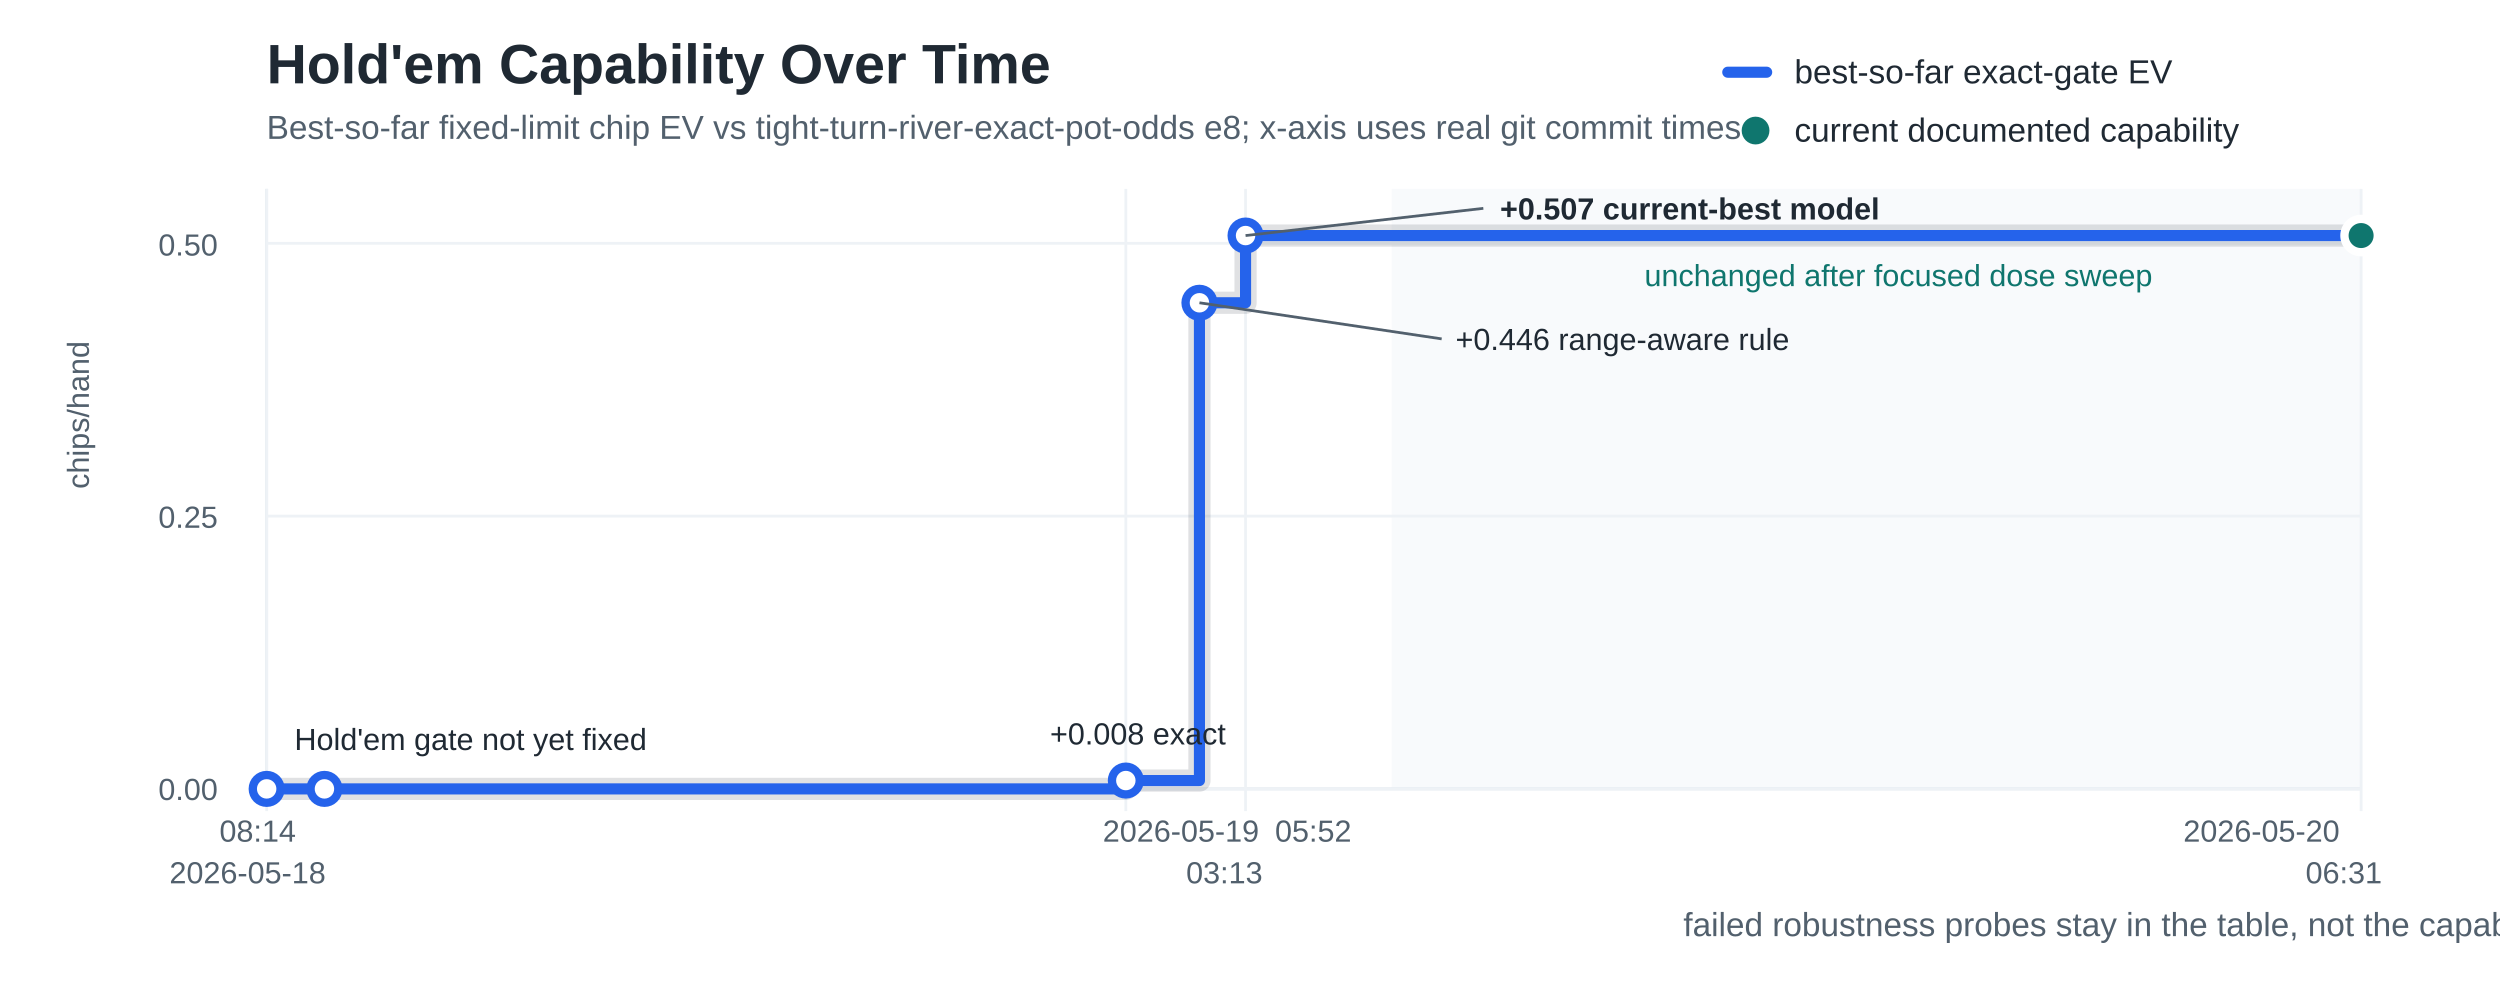
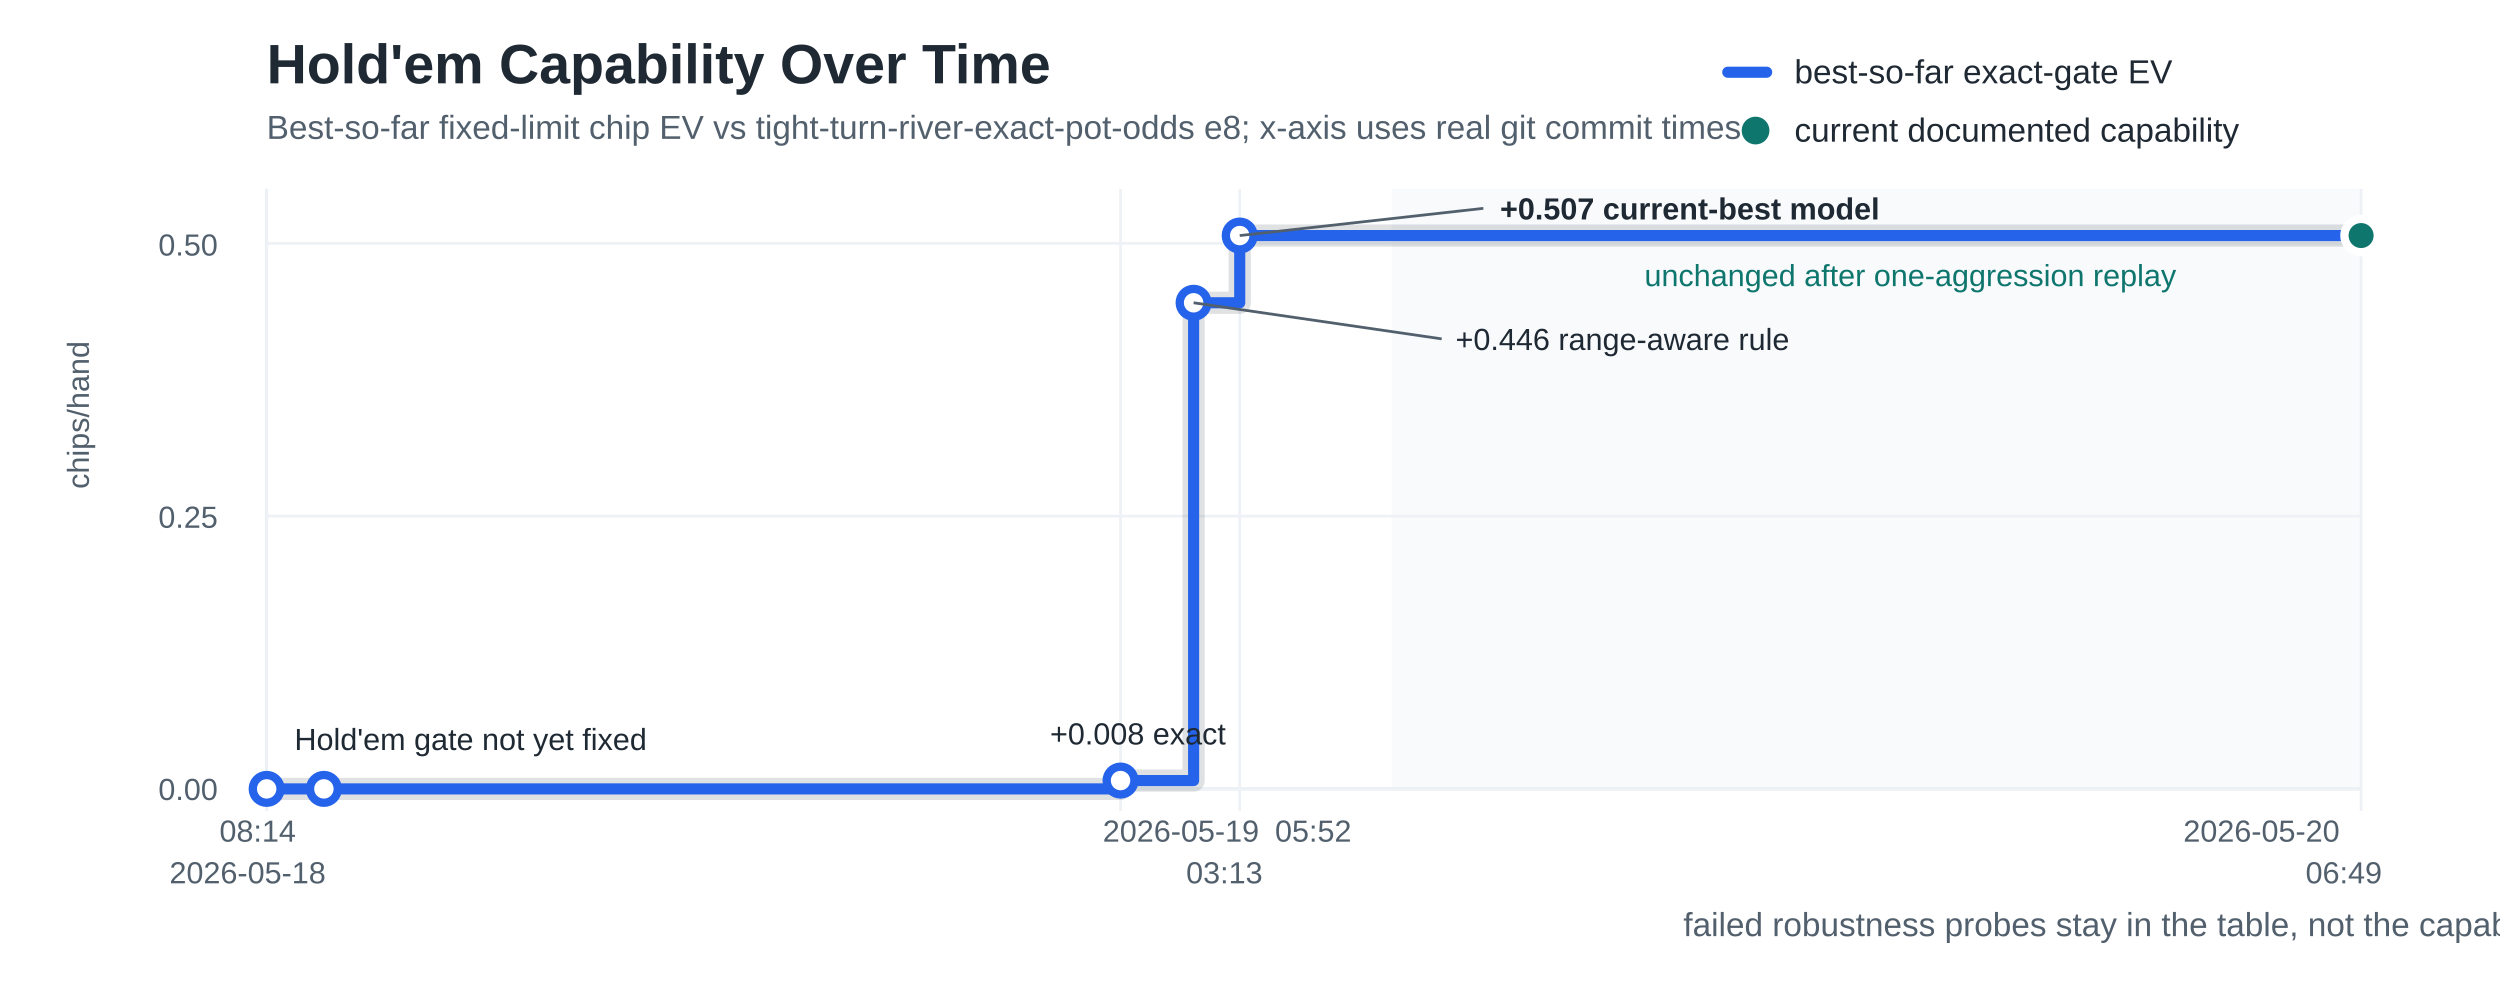
<svg xmlns="http://www.w3.org/2000/svg" width="900" height="360" viewBox="0 0 900 360" role="img" aria-labelledby="title desc">
  <rect width="900" height="360" fill="#ffffff" />
  <rect x="501" y="68" width="349" height="216" fill="#f8fafc" />
  <text x="96" y="30" font-family="Arial, Helvetica, sans-serif" font-size="20" font-weight="700" fill="#1f2933">Hold'em Capability Over Time</text>
  <text x="96" y="50" font-family="Arial, Helvetica, sans-serif" font-size="12" fill="#52606d">Best-so-far fixed-limit chip EV vs tight-turn-river-exact-pot-odds e8; x-axis uses real git commit times</text>
  <g stroke="#d9e2ec" stroke-width="1">
    <line x1="96" y1="284" x2="850" y2="284" />
    <line x1="96" y1="68" x2="96" y2="284" />
  </g>
  <g font-family="Arial, Helvetica, sans-serif" font-size="11" fill="#52606d">
    <line x1="96" y1="284.0" x2="850" y2="284.0" stroke="#eef2f6" stroke-width="1" />
    <text x="57" y="288">0.00</text>
    <line x1="96" y1="185.8" x2="850" y2="185.8" stroke="#eef2f6" stroke-width="1" />
    <text x="57" y="190">0.25</text>
    <line x1="96" y1="87.6" x2="850" y2="87.6" stroke="#eef2f6" stroke-width="1" />
    <text x="57" y="92">0.50</text>
    <text x="32" y="176" transform="rotate(-90 32 176)">chips/hand</text>
  </g>
  <g stroke="#eef2f6" stroke-width="1">
    <line x1="96.0" y1="68" x2="96.0" y2="292" />
-     <line x1="405.3" y1="68" x2="405.3" y2="292" />
-     <line x1="448.4" y1="68" x2="448.4" y2="292" />
+     <line x1="403.4" y1="68" x2="403.4" y2="292" />
+     <line x1="446.3" y1="68" x2="446.3" y2="292" />
    <line x1="850.0" y1="68" x2="850.0" y2="292" />
  </g>
-   <path d="M 96.0 284.0 L 116.8 284.0 L 116.8 284.0 L 405.3 284.0 L 405.3 281.0 L 431.8 281.0 L 431.8 109.0 L 448.4 109.0 L 448.4 84.8 L 850.0 84.8 L 850.0 84.8" fill="none" stroke="#1f2933" stroke-opacity="0.14" stroke-width="8" stroke-linecap="round" stroke-linejoin="round" />
-   <path d="M 96.0 284.0 L 116.8 284.0 L 116.8 284.0 L 405.3 284.0 L 405.3 281.0 L 431.8 281.0 L 431.8 109.0 L 448.4 109.0 L 448.4 84.8 L 850.0 84.8 L 850.0 84.8" fill="none" stroke="#2563eb" stroke-width="4" stroke-linecap="round" stroke-linejoin="round" />
+   <path d="M 96.0 284.0 L 116.6 284.0 L 116.6 284.0 L 403.4 284.0 L 403.4 281.0 L 429.7 281.0 L 429.7 109.0 L 446.3 109.0 L 446.3 84.8 L 850.0 84.8 L 850.0 84.8" fill="none" stroke="#1f2933" stroke-opacity="0.14" stroke-width="8" stroke-linecap="round" stroke-linejoin="round" />
+   <path d="M 96.0 284.0 L 116.6 284.0 L 116.6 284.0 L 403.4 284.0 L 403.4 281.0 L 429.7 281.0 L 429.7 109.0 L 446.3 109.0 L 446.3 84.8 L 850.0 84.8 L 850.0 84.8" fill="none" stroke="#2563eb" stroke-width="4" stroke-linecap="round" stroke-linejoin="round" />
  <g fill="#ffffff" stroke="#2563eb" stroke-width="3">
    <circle cx="96.0" cy="284.0" r="5" />
-     <circle cx="116.8" cy="284.0" r="5" />
-     <circle cx="405.3" cy="281.0" r="5" />
-     <circle cx="431.8" cy="109.0" r="5" />
-     <circle cx="448.4" cy="84.8" r="5" />
+     <circle cx="116.6" cy="284.0" r="5" />
+     <circle cx="403.4" cy="281.0" r="5" />
+     <circle cx="429.7" cy="109.0" r="5" />
+     <circle cx="446.3" cy="84.8" r="5" />
  </g>
  <circle cx="850.0" cy="84.8" r="6" fill="#0f766e" stroke="#ffffff" stroke-width="3" />
  <g font-family="Arial, Helvetica, sans-serif" font-size="11" fill="#1f2933">
    <text x="106" y="270">Hold'em gate not yet fixed</text>
    <text x="378" y="268">+0.008 exact</text>
-     <line x1="431.8" y1="109.0" x2="519" y2="122" stroke="#52606d" stroke-width="1" />
+     <line x1="429.7" y1="109.0" x2="519" y2="122" stroke="#52606d" stroke-width="1" />
    <text x="524" y="126">+0.446 range-aware rule</text>
-     <line x1="448.4" y1="84.8" x2="534" y2="75" stroke="#52606d" stroke-width="1" />
+     <line x1="446.3" y1="84.8" x2="534" y2="75" stroke="#52606d" stroke-width="1" />
    <text x="540" y="79" font-weight="700">+0.507 current-best model</text>
-     <text x="592" y="103" fill="#0f766e">unchanged after focused dose sweep</text>
+     <text x="592" y="103" fill="#0f766e">unchanged after one-aggression replay</text>
  </g>
  <g font-family="Arial, Helvetica, sans-serif" font-size="11" fill="#52606d">
    <text x="61" y="318">2026-05-18</text>
    <text x="79" y="303">08:14</text>
    <text x="397" y="303">2026-05-19</text>
    <text x="427" y="318">03:13</text>
    <text x="459" y="303">05:52</text>
    <text x="786" y="303">2026-05-20</text>
-     <text x="830" y="318">06:31</text>
+     <text x="830" y="318">06:49</text>
  </g>
  <g font-family="Arial, Helvetica, sans-serif" font-size="12" fill="#1f2933">
    <rect x="620" y="24" width="18" height="4" fill="#2563eb" rx="2" />
    <text x="646" y="30">best-so-far exact-gate EV</text>
    <circle cx="632" cy="47" r="5" fill="#0f766e" />
    <text x="646" y="51">current documented capability</text>
    <text x="606" y="337" fill="#52606d">failed robustness probes stay in the table, not the capability line</text>
  </g>
</svg>
